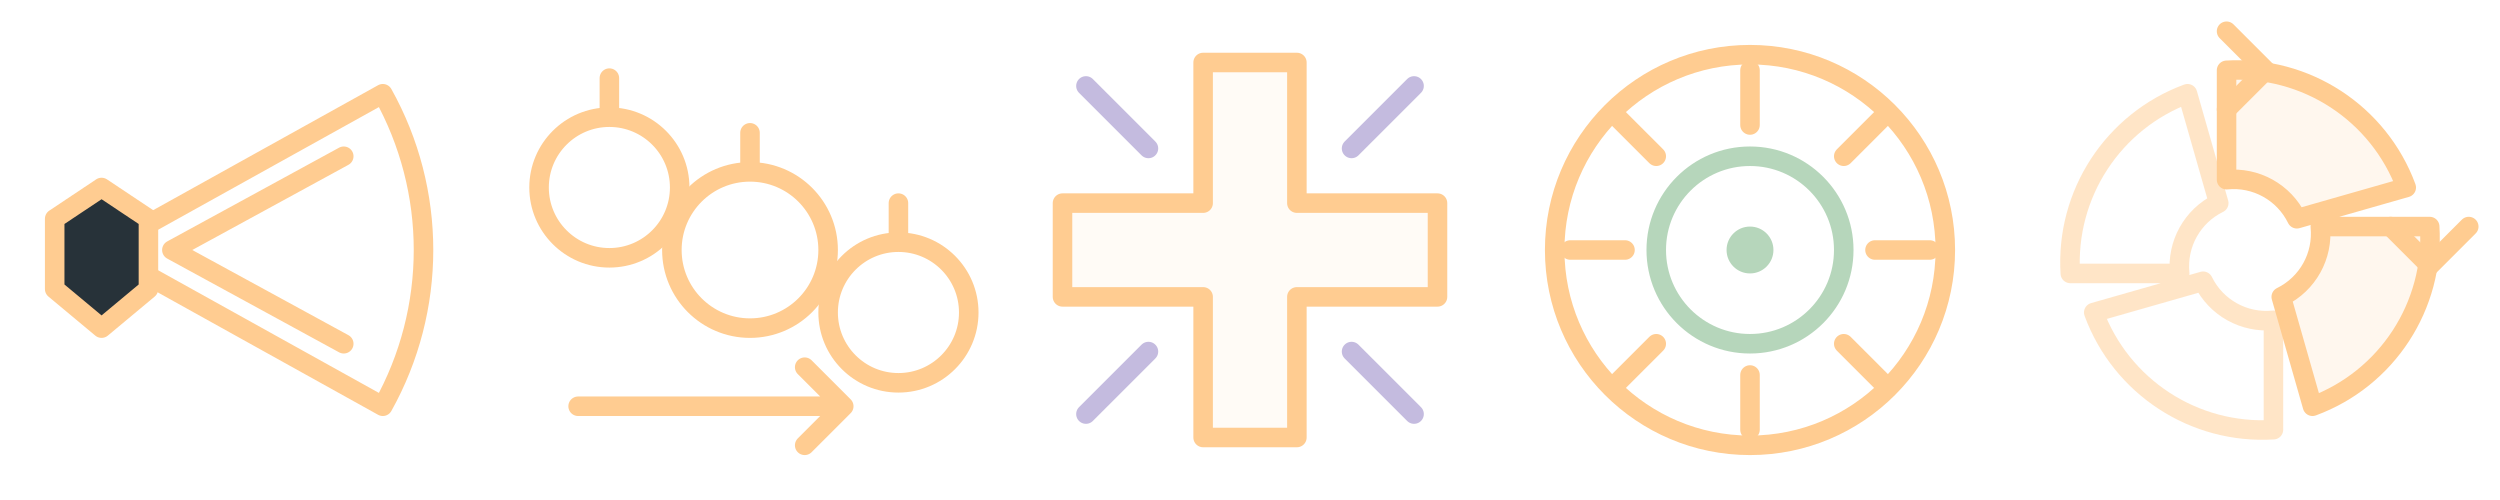
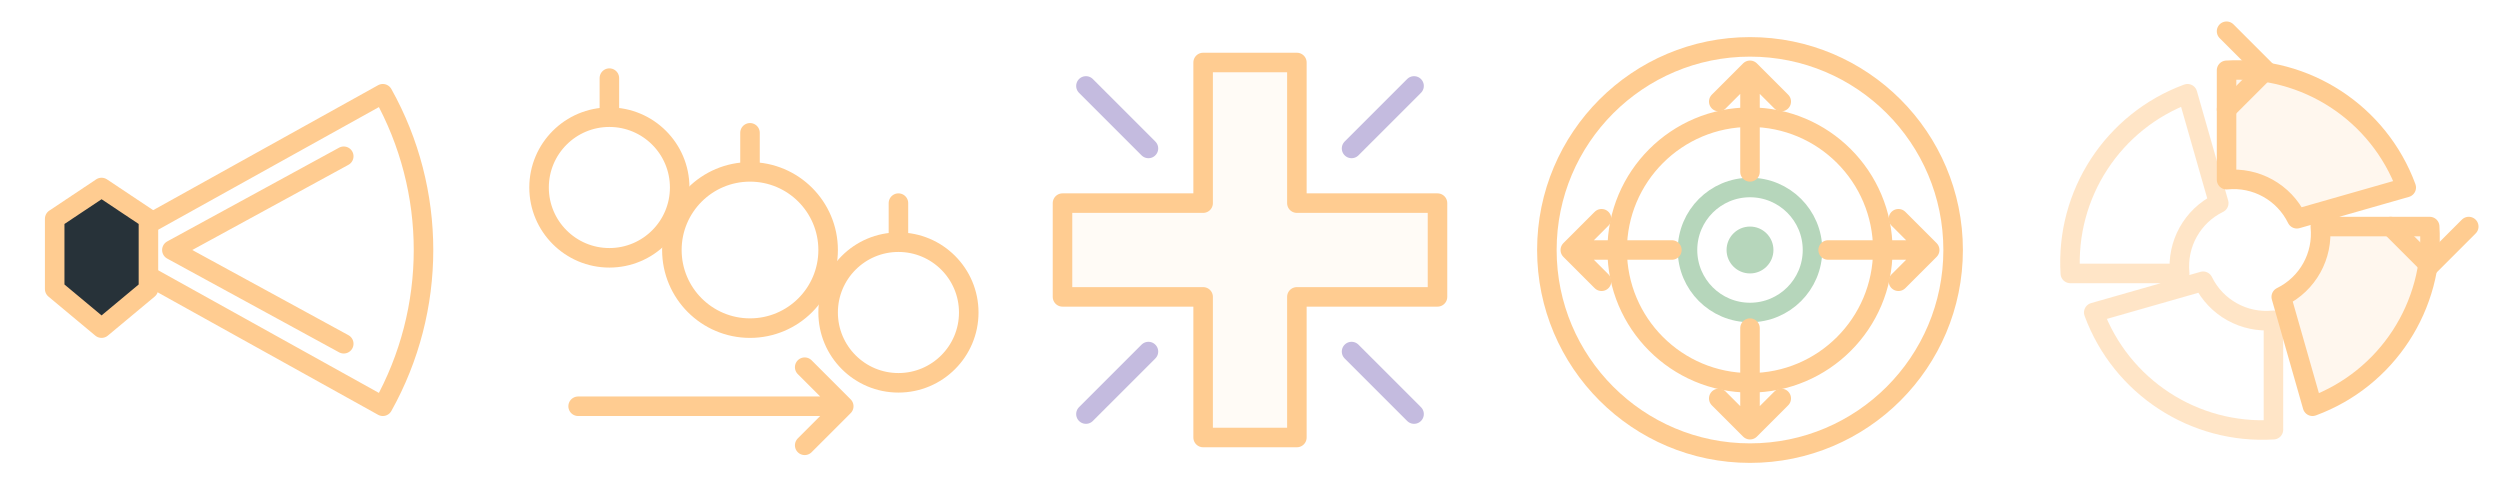
<svg xmlns="http://www.w3.org/2000/svg" width="320" height="64" viewBox="0 0 320 64">
  <g fill="none" stroke="#ffcc91" stroke-width="2.5" stroke-linecap="round" stroke-linejoin="round">
    <path d="M13 32L49 12A41 41 0 0 1 49 52ZM22 32L44 20M22 32L44 44" />
    <path d="M13 24L7 28V37L13 42L19 37V28Z" fill="#273239" />
    <g transform="translate(64)">
      <circle cx="14" cy="24" r="9" />
      <circle cx="32" cy="32" r="10" />
      <circle cx="51" cy="40" r="9" />
      <path d="M14 10V14M32 17V21M51 26V30M10 52H44L39 47M44 52L39 57" />
    </g>
    <g transform="translate(128)">
      <path d="M8 26H26V8H38V26H56V38H38V56H26V38H8Z" fill="#ffcc91" fill-opacity=".08" />
      <path d="M11 11L19 19M53 11L45 19M11 53L19 45M53 53L45 45" stroke="#c4bbdf" />
    </g>
    <g transform="translate(192)">
-       <circle cx="32" cy="32" r="25" />
-       <circle cx="32" cy="32" r="12" stroke="#b6d6bb" />
-       <path d="M32 9V16M55 32H48M32 55V48M9 32H16M15 15L20 20M49 15L44 20M49 49L44 44M15 49L20 44" />
+       <circle cx="32" cy="32" r="26" />
+       <circle cx="32" cy="32" r="17" />
+       <circle cx="32" cy="32" r="8" stroke="#b6d6bb" />
+       <path d="M32 22V9M28 13L32 9L36 13M42 32H55M51 28L55 32L51 36M32 42V55M28 51L32 55L36 51M22 32H9M13 28L9 32L13 36" />
      <circle cx="32" cy="32" r="3" fill="#b6d6bb" stroke="none" />
    </g>
    <g transform="translate(256)">
      <path d="M29 9A23 23 0 0 1 52 24L38 28A9 9 0 0 0 29 23ZM55 29A23 23 0 0 1 40 52L36 38A9 9 0 0 0 41 29Z" fill="#ffcc91" fill-opacity=".15" />
      <path d="M35 55A23 23 0 0 1 12 40L26 36A9 9 0 0 0 35 41ZM9 35A23 23 0 0 1 24 12L28 26A9 9 0 0 0 23 35Z" stroke-opacity=".5" />
      <path d="M29 4L34 9L29 14M60 29L55 34L50 29" />
    </g>
  </g>
</svg>
